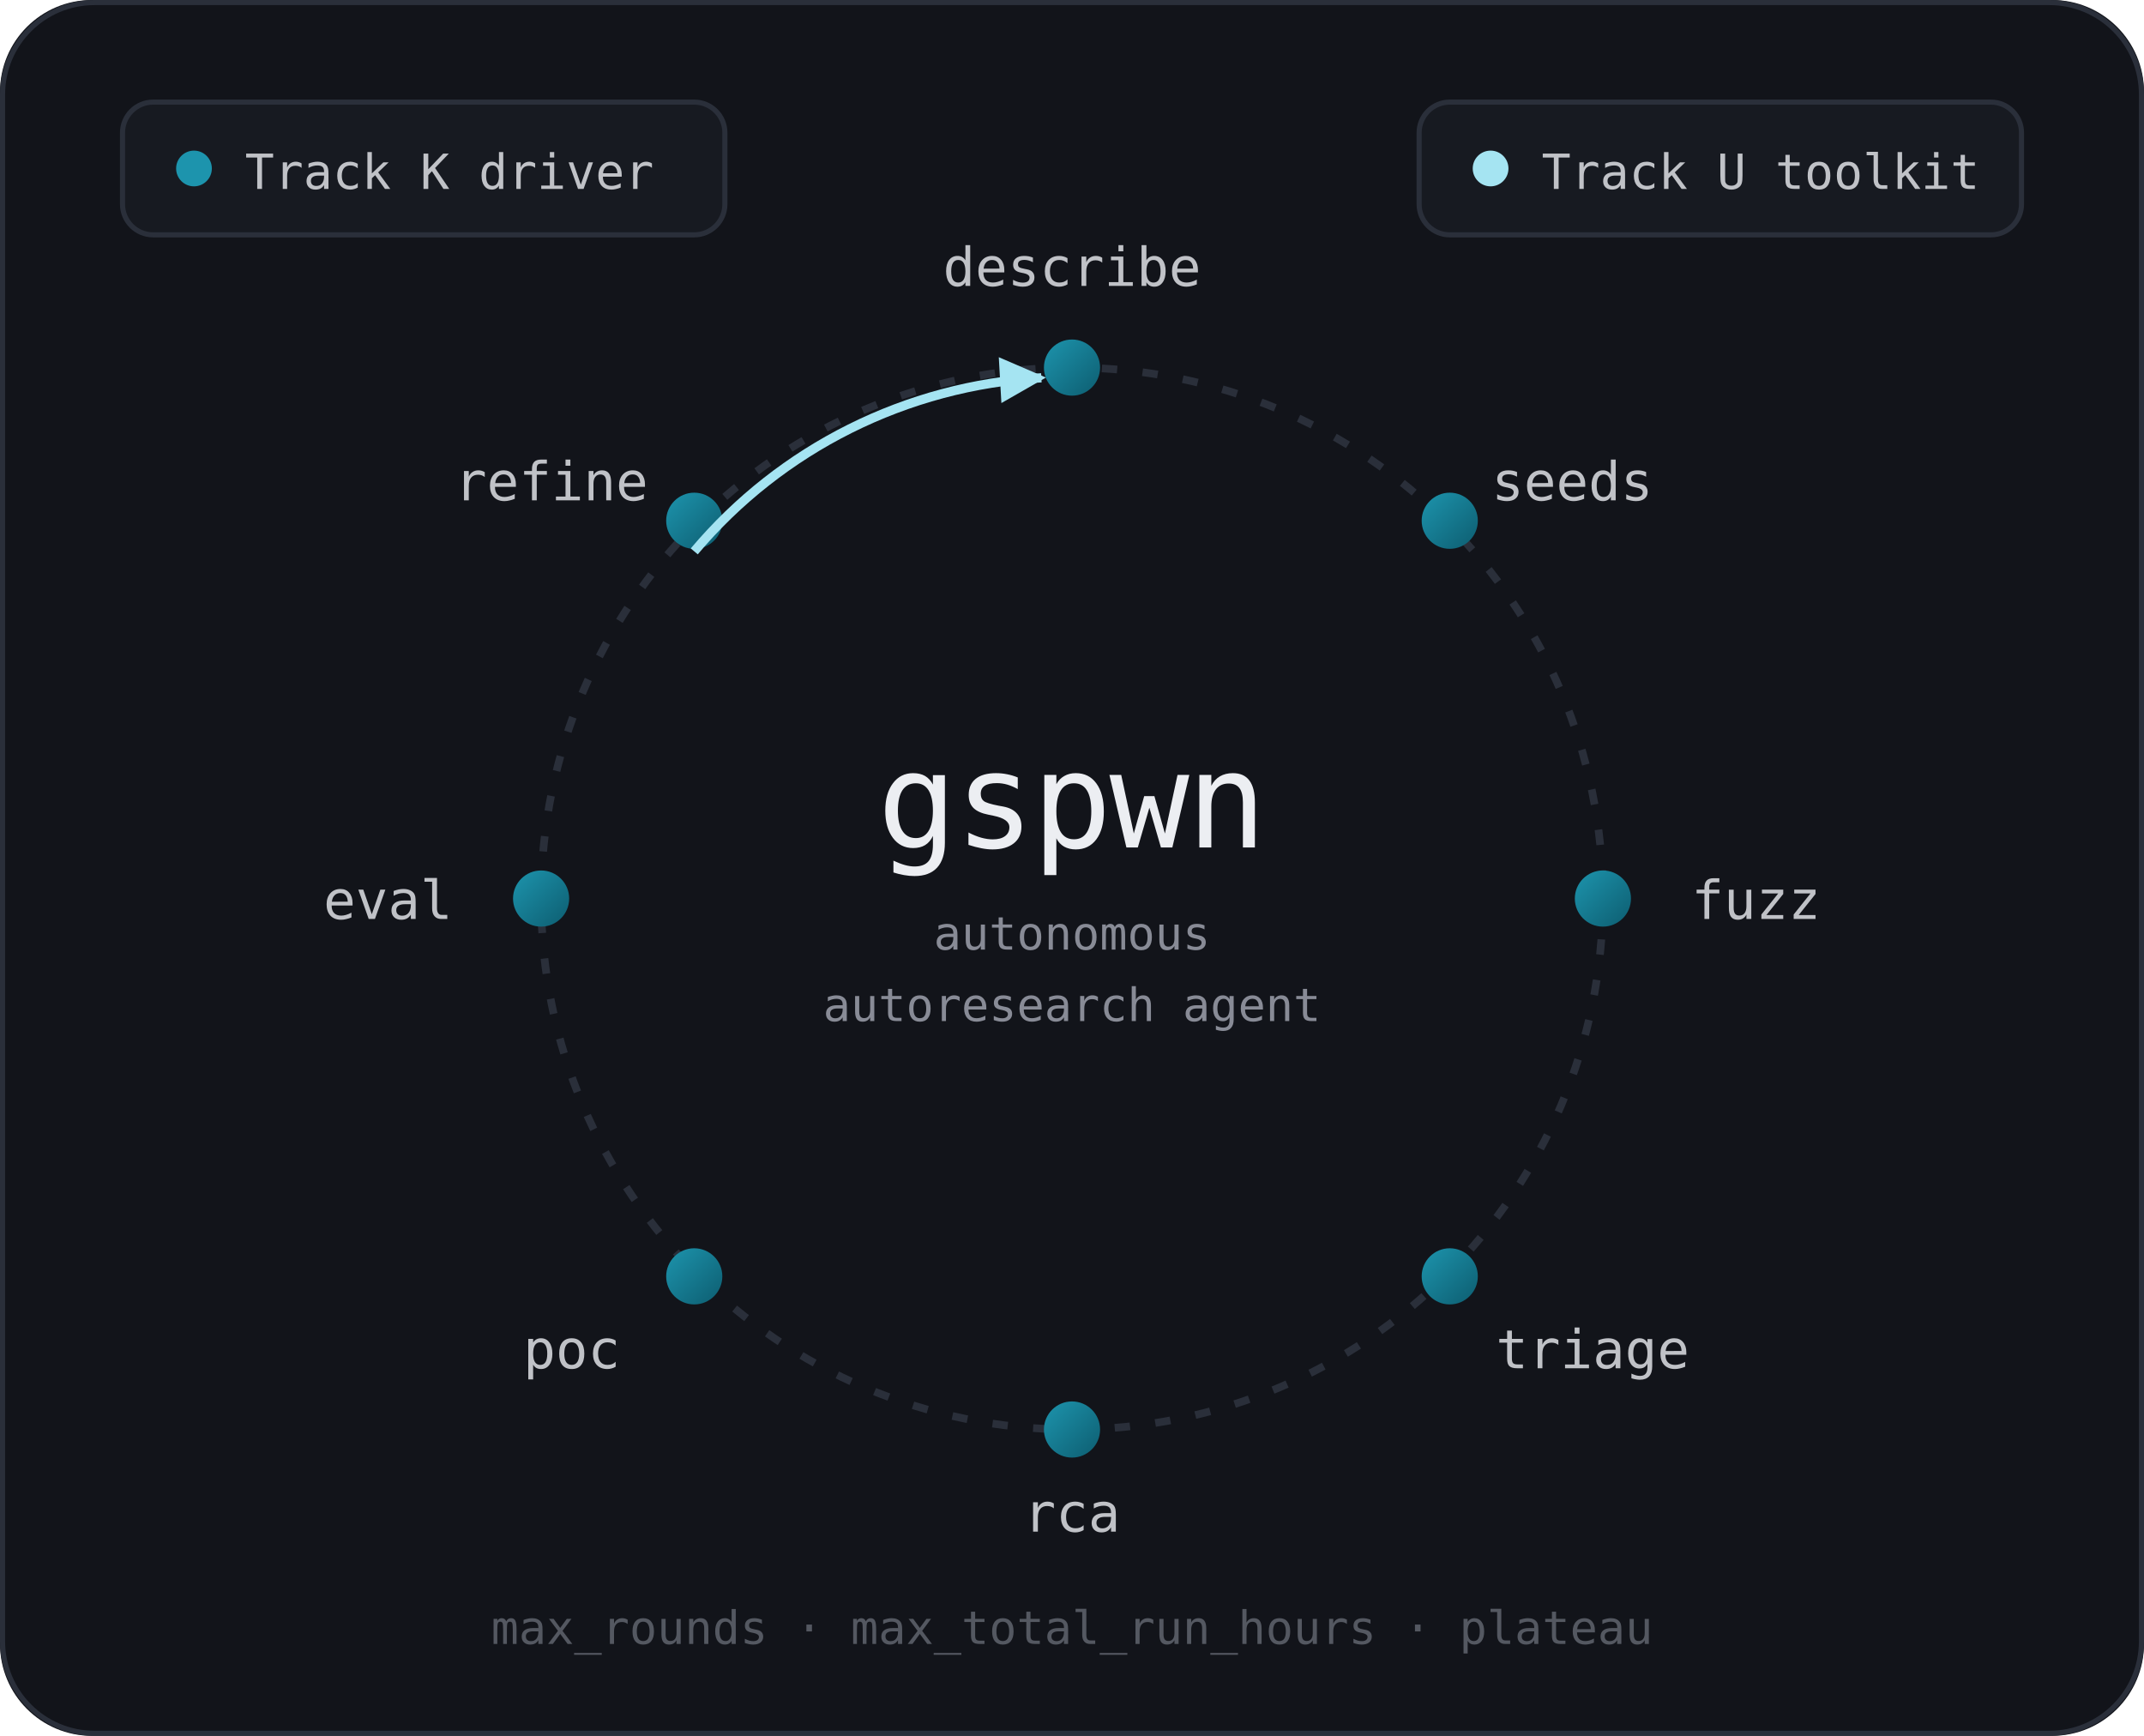
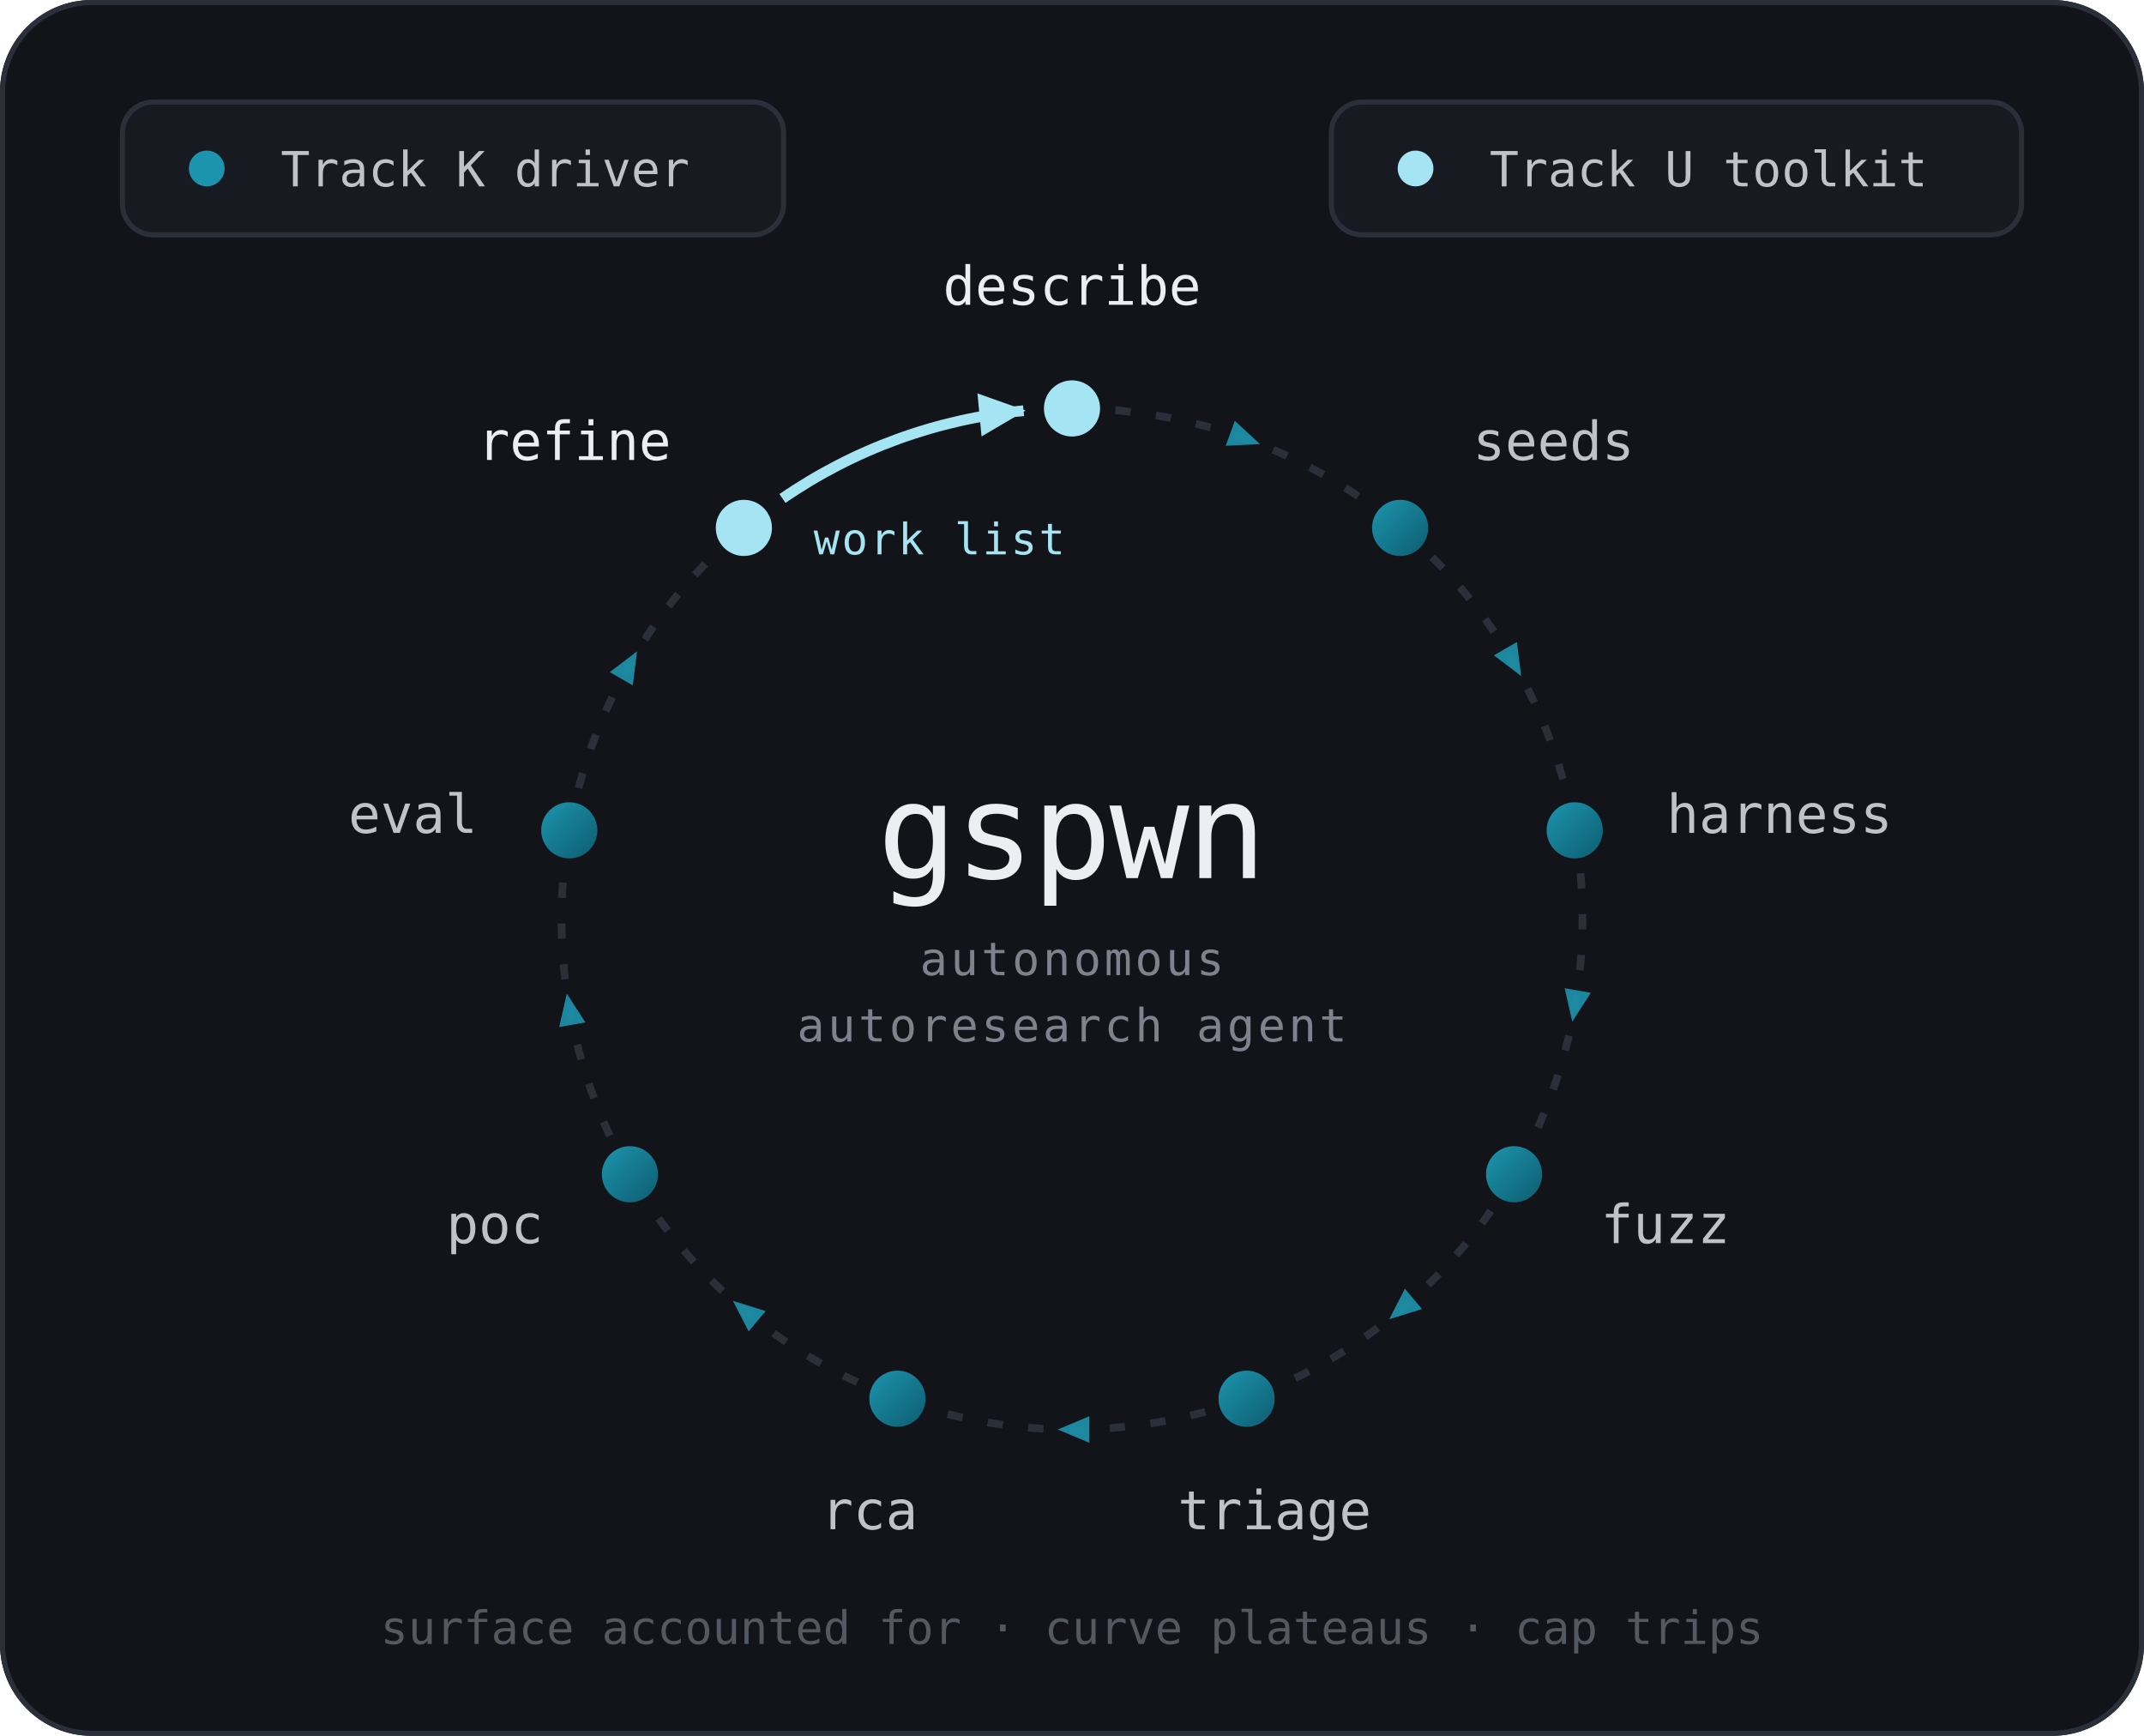
- <svg xmlns="http://www.w3.org/2000/svg" viewBox="0 0 420 340" role="img" aria-label="The gspwn round loop: describe, seeds and harness feed a bounded campaign, whose crashes are triaged, analysed and reproduced, and whose measurements steer the next round.">
+ <svg xmlns="http://www.w3.org/2000/svg" viewBox="0 0 420 340" role="img" aria-label="The gspwn round loop. Nine phases run clockwise around the wordmark: describe, seeds, harness, fuzz, triage, rca, poc, eval, refine. The refine to describe edge is the work list, which steers the next round. Both tracks are named above, and the three stop conditions below.">
  <defs>
-     <linearGradient id="g" x1="0" y1="0" x2="1" y2="1">
+     <linearGradient id="node" x1="0" y1="0" x2="1" y2="1">
      <stop offset="0%" stop-color="#1d94ad" />
      <stop offset="100%" stop-color="#0d5d70" />
    </linearGradient>
-     <marker id="a" viewBox="0 0 10 10" refX="9" refY="5" markerWidth="5" markerHeight="5" orient="auto-start-reverse">
-       <path d="M0 0 L10 5 L0 10 z" fill="#1d94ad" />
-     </marker>
-     <marker id="af" viewBox="0 0 10 10" refX="9" refY="5" markerWidth="5" markerHeight="5" orient="auto-start-reverse">
-       <path d="M0 0 L10 5 L0 10 z" fill="#a5e4f2" />
+     <marker id="fb" viewBox="0 0 10 10" refX="8.6" refY="5" markerWidth="4.8" markerHeight="4.8" orient="auto">
+       <path d="M0 0.8 L9 5 L0 9.2 z" fill="#a5e4f2" />
    </marker>
  </defs>
-   <rect x="0" y="0" width="420" height="340" rx="18" fill="#12141a" />
-   <rect x="0.5" y="0.5" width="419" height="339" rx="18" fill="none" stroke="#2a2f3a" />
-   <circle cx="210" cy="176" r="104" fill="none" stroke="#2a2f3a" stroke-width="1.5" stroke-dasharray="3 5" />
-   <g font-family="ui-monospace, SFMono-Regular, Menlo, monospace" font-size="10.5" fill="#c0c2c7">
-     <circle cx="210" cy="72" r="5.5" fill="url(#g)" />
-     <text x="210" y="56" text-anchor="middle">describe</text>
-     <circle cx="284" cy="102" r="5.5" fill="url(#g)" />
-     <text x="308" y="98" text-anchor="middle">seeds</text>
-     <circle cx="314" cy="176" r="5.5" fill="url(#g)" />
-     <text x="344" y="180" text-anchor="middle">fuzz</text>
-     <circle cx="284" cy="250" r="5.5" fill="url(#g)" />
-     <text x="312" y="268" text-anchor="middle">triage</text>
-     <circle cx="210" cy="280" r="5.5" fill="url(#g)" />
-     <text x="210" y="300" text-anchor="middle">rca</text>
-     <circle cx="136" cy="250" r="5.5" fill="url(#g)" />
-     <text x="112" y="268" text-anchor="middle">poc</text>
-     <circle cx="106" cy="176" r="5.5" fill="url(#g)" />
-     <text x="76" y="180" text-anchor="middle">eval</text>
-     <circle cx="136" cy="102" r="5.5" fill="url(#g)" />
-     <text x="108" y="98" text-anchor="middle">refine</text>
+   <rect width="420" height="340" rx="18" fill="#12141a" />
+   <rect x="0.5" y="0.5" width="419" height="339" rx="17.5" fill="none" stroke="#2a2f3a" />
+   <g fill="none">
+     <path d="M218.49 80.36 A 100 100 0 0 1 267.54 98.22" stroke="#2a2f3a" stroke-width="1.5" stroke-dasharray="3 5" />
+     <path d="M280.55 109.13 A 100 100 0 0 1 306.65 154.34" stroke="#2a2f3a" stroke-width="1.5" stroke-dasharray="3 5" />
+     <path d="M309.6 171.06 A 100 100 0 0 1 300.53 222.47" stroke="#2a2f3a" stroke-width="1.5" stroke-dasharray="3 5" />
+     <path d="M292.04 237.17 A 100 100 0 0 1 252.06 270.73" stroke="#2a2f3a" stroke-width="1.5" stroke-dasharray="3 5" />
+     <path d="M236.1 276.53 A 100 100 0 0 1 183.9 276.53" stroke="#2a2f3a" stroke-width="1.5" stroke-dasharray="3 5" />
+     <path d="M167.94 270.73 A 100 100 0 0 1 127.96 237.17" stroke="#2a2f3a" stroke-width="1.5" stroke-dasharray="3 5" />
+     <path d="M119.47 222.47 A 100 100 0 0 1 110.4 171.06" stroke="#2a2f3a" stroke-width="1.5" stroke-dasharray="3 5" />
+     <path d="M113.35 154.34 A 100 100 0 0 1 139.45 109.13" stroke="#2a2f3a" stroke-width="1.5" stroke-dasharray="3 5" />
+     <path d="M153.28 97.64 A 100 100 0 0 1 200.51 80.45" stroke="#a5e4f2" stroke-width="2.1" marker-end="url(#fb)" />
  </g>
-   <path d="M136 108 A 96 96 0 0 1 204 74" fill="none" stroke="#a5e4f2" stroke-width="1.8" marker-end="url(#af)" />
-   <g text-anchor="middle" font-family="ui-monospace, SFMono-Regular, Menlo, monospace">
-     <text x="210" y="166" font-size="26" fill="#eceef2" letter-spacing="-0.5">gspwn</text>
-     <text x="210" y="186" font-size="9" fill="#888b96">autonomous</text>
-     <text x="210" y="200" font-size="9" fill="#888b96">autoresearch agent</text>
+   <g>
+     <path d="M-3.4 -2.6 L2.8 0 L-3.4 2.6 z" fill="#1d94ad" opacity="0.9" transform="translate(244.2 86.03) rotate(20)" />
+     <path d="M-3.4 -2.6 L2.8 0 L-3.4 2.6 z" fill="#1d94ad" opacity="0.9" transform="translate(296.6 130) rotate(60)" />
+     <path d="M-3.4 -2.6 L2.8 0 L-3.4 2.6 z" fill="#1d94ad" opacity="0.9" transform="translate(308.48 197.36) rotate(100)" />
+     <path d="M-3.4 -2.6 L2.8 0 L-3.4 2.6 z" fill="#1d94ad" opacity="0.9" transform="translate(274.28 256.6) rotate(140)" />
+     <path d="M-3.4 -2.6 L2.8 0 L-3.4 2.6 z" fill="#1d94ad" opacity="0.9" transform="translate(210 280) rotate(180)" />
+     <path d="M-3.4 -2.6 L2.8 0 L-3.4 2.6 z" fill="#1d94ad" opacity="0.9" transform="translate(145.72 256.6) rotate(220)" />
+     <path d="M-3.4 -2.6 L2.8 0 L-3.4 2.6 z" fill="#1d94ad" opacity="0.9" transform="translate(111.52 197.36) rotate(260)" />
+     <path d="M-3.4 -2.6 L2.8 0 L-3.4 2.6 z" fill="#1d94ad" opacity="0.9" transform="translate(123.4 130) rotate(300)" />
  </g>
-   <g font-family="ui-monospace, SFMono-Regular, Menlo, monospace" font-size="9.5">
-     <rect x="24" y="20" width="118" height="26" rx="6" fill="#171a21" stroke="#2a2f3a" />
-     <circle cx="38" cy="33" r="3.5" fill="#1d94ad" />
-     <text x="48" y="37" fill="#c0c2c7">Track K  driver</text>
-     <rect x="278" y="20" width="118" height="26" rx="6" fill="#171a21" stroke="#2a2f3a" />
-     <circle cx="292" cy="33" r="3.5" fill="#a5e4f2" />
-     <text x="302" y="37" fill="#c0c2c7">Track U  toolkit</text>
+   <text x="184.01" y="108.58" font-family="ui-monospace, SFMono-Regular, Menlo, Consolas, monospace" font-size="8.5" fill="#a5e4f2" text-anchor="middle" letter-spacing="0.4">work list</text>
+   <g font-family="ui-monospace, SFMono-Regular, Menlo, Consolas, monospace" font-size="10.5">
+     <circle cx="210" cy="80" r="5.5" fill="#a5e4f2" />
+     <text x="210" y="59.69" text-anchor="middle" fill="#eceef2">describe</text>
+     <circle cx="274.28" cy="103.4" r="5.5" fill="url(#node)" />
+     <text x="288.53" y="90.09" text-anchor="start" fill="#c0c2c7">seeds</text>
+     <circle cx="308.48" cy="162.64" r="5.5" fill="url(#node)" />
+     <text x="326.48" y="163.14" text-anchor="start" fill="#c0c2c7">harness</text>
+     <circle cx="296.6" cy="230" r="5.5" fill="url(#node)" />
+     <text x="313.6" y="243.49" text-anchor="start" fill="#c0c2c7">fuzz</text>
+     <circle cx="244.2" cy="273.97" r="5.5" fill="url(#node)" />
+     <text x="249.68" y="299.53" text-anchor="middle" fill="#c0c2c7">triage</text>
+     <circle cx="175.8" cy="273.97" r="5.5" fill="url(#node)" />
+     <text x="170.32" y="299.53" text-anchor="middle" fill="#c0c2c7">rca</text>
+     <circle cx="123.4" cy="230" r="5.5" fill="url(#node)" />
+     <text x="106.4" y="243.49" text-anchor="end" fill="#c0c2c7">poc</text>
+     <circle cx="111.52" cy="162.64" r="5.5" fill="url(#node)" />
+     <text x="93.52" y="163.14" text-anchor="end" fill="#c0c2c7">eval</text>
+     <circle cx="145.72" cy="103.4" r="5.5" fill="#a5e4f2" />
+     <text x="131.47" y="90.09" text-anchor="end" fill="#eceef2">refine</text>
  </g>
-   <g font-family="ui-monospace, SFMono-Regular, Menlo, monospace" font-size="9" fill="#545861" text-anchor="middle">
-     <text x="210" y="322">max_rounds  ·  max_total_run_hours  ·  plateau</text>
+   <g text-anchor="middle" font-family="ui-monospace, SFMono-Regular, Menlo, Consolas, monospace">
+     <text x="210" y="172" font-size="26" fill="#eceef2" letter-spacing="-0.5">gspwn</text>
+     <text x="210" y="191" font-size="9" fill="#7e828d" letter-spacing="0.6">autonomous</text>
+     <text x="210" y="204" font-size="9" fill="#7e828d" letter-spacing="0.6">autoresearch agent</text>
  </g>
+   <g font-family="ui-monospace, SFMono-Regular, Menlo, Consolas, monospace" font-size="9.5">
+     <rect x="24" y="20" width="129.5" height="26" rx="6" fill="#171a21" stroke="#2a2f3a" />
+     <circle cx="40.5" cy="33" r="3.5" fill="#1d94ad" />
+     <text x="55" y="36.5" fill="#c0c2c7">Track K  driver</text>
+     <rect x="260.8" y="20" width="135.2" height="26" rx="6" fill="#171a21" stroke="#2a2f3a" />
+     <circle cx="277.3" cy="33" r="3.5" fill="#a5e4f2" />
+     <text x="291.8" y="36.5" fill="#c0c2c7">Track U  toolkit</text>
+   </g>
+   <text x="210" y="322" font-family="ui-monospace, SFMono-Regular, Menlo, Consolas, monospace" font-size="9" fill="#545861" text-anchor="middle">surface accounted for   ·   curve plateaus   ·   cap trips</text>
</svg>
